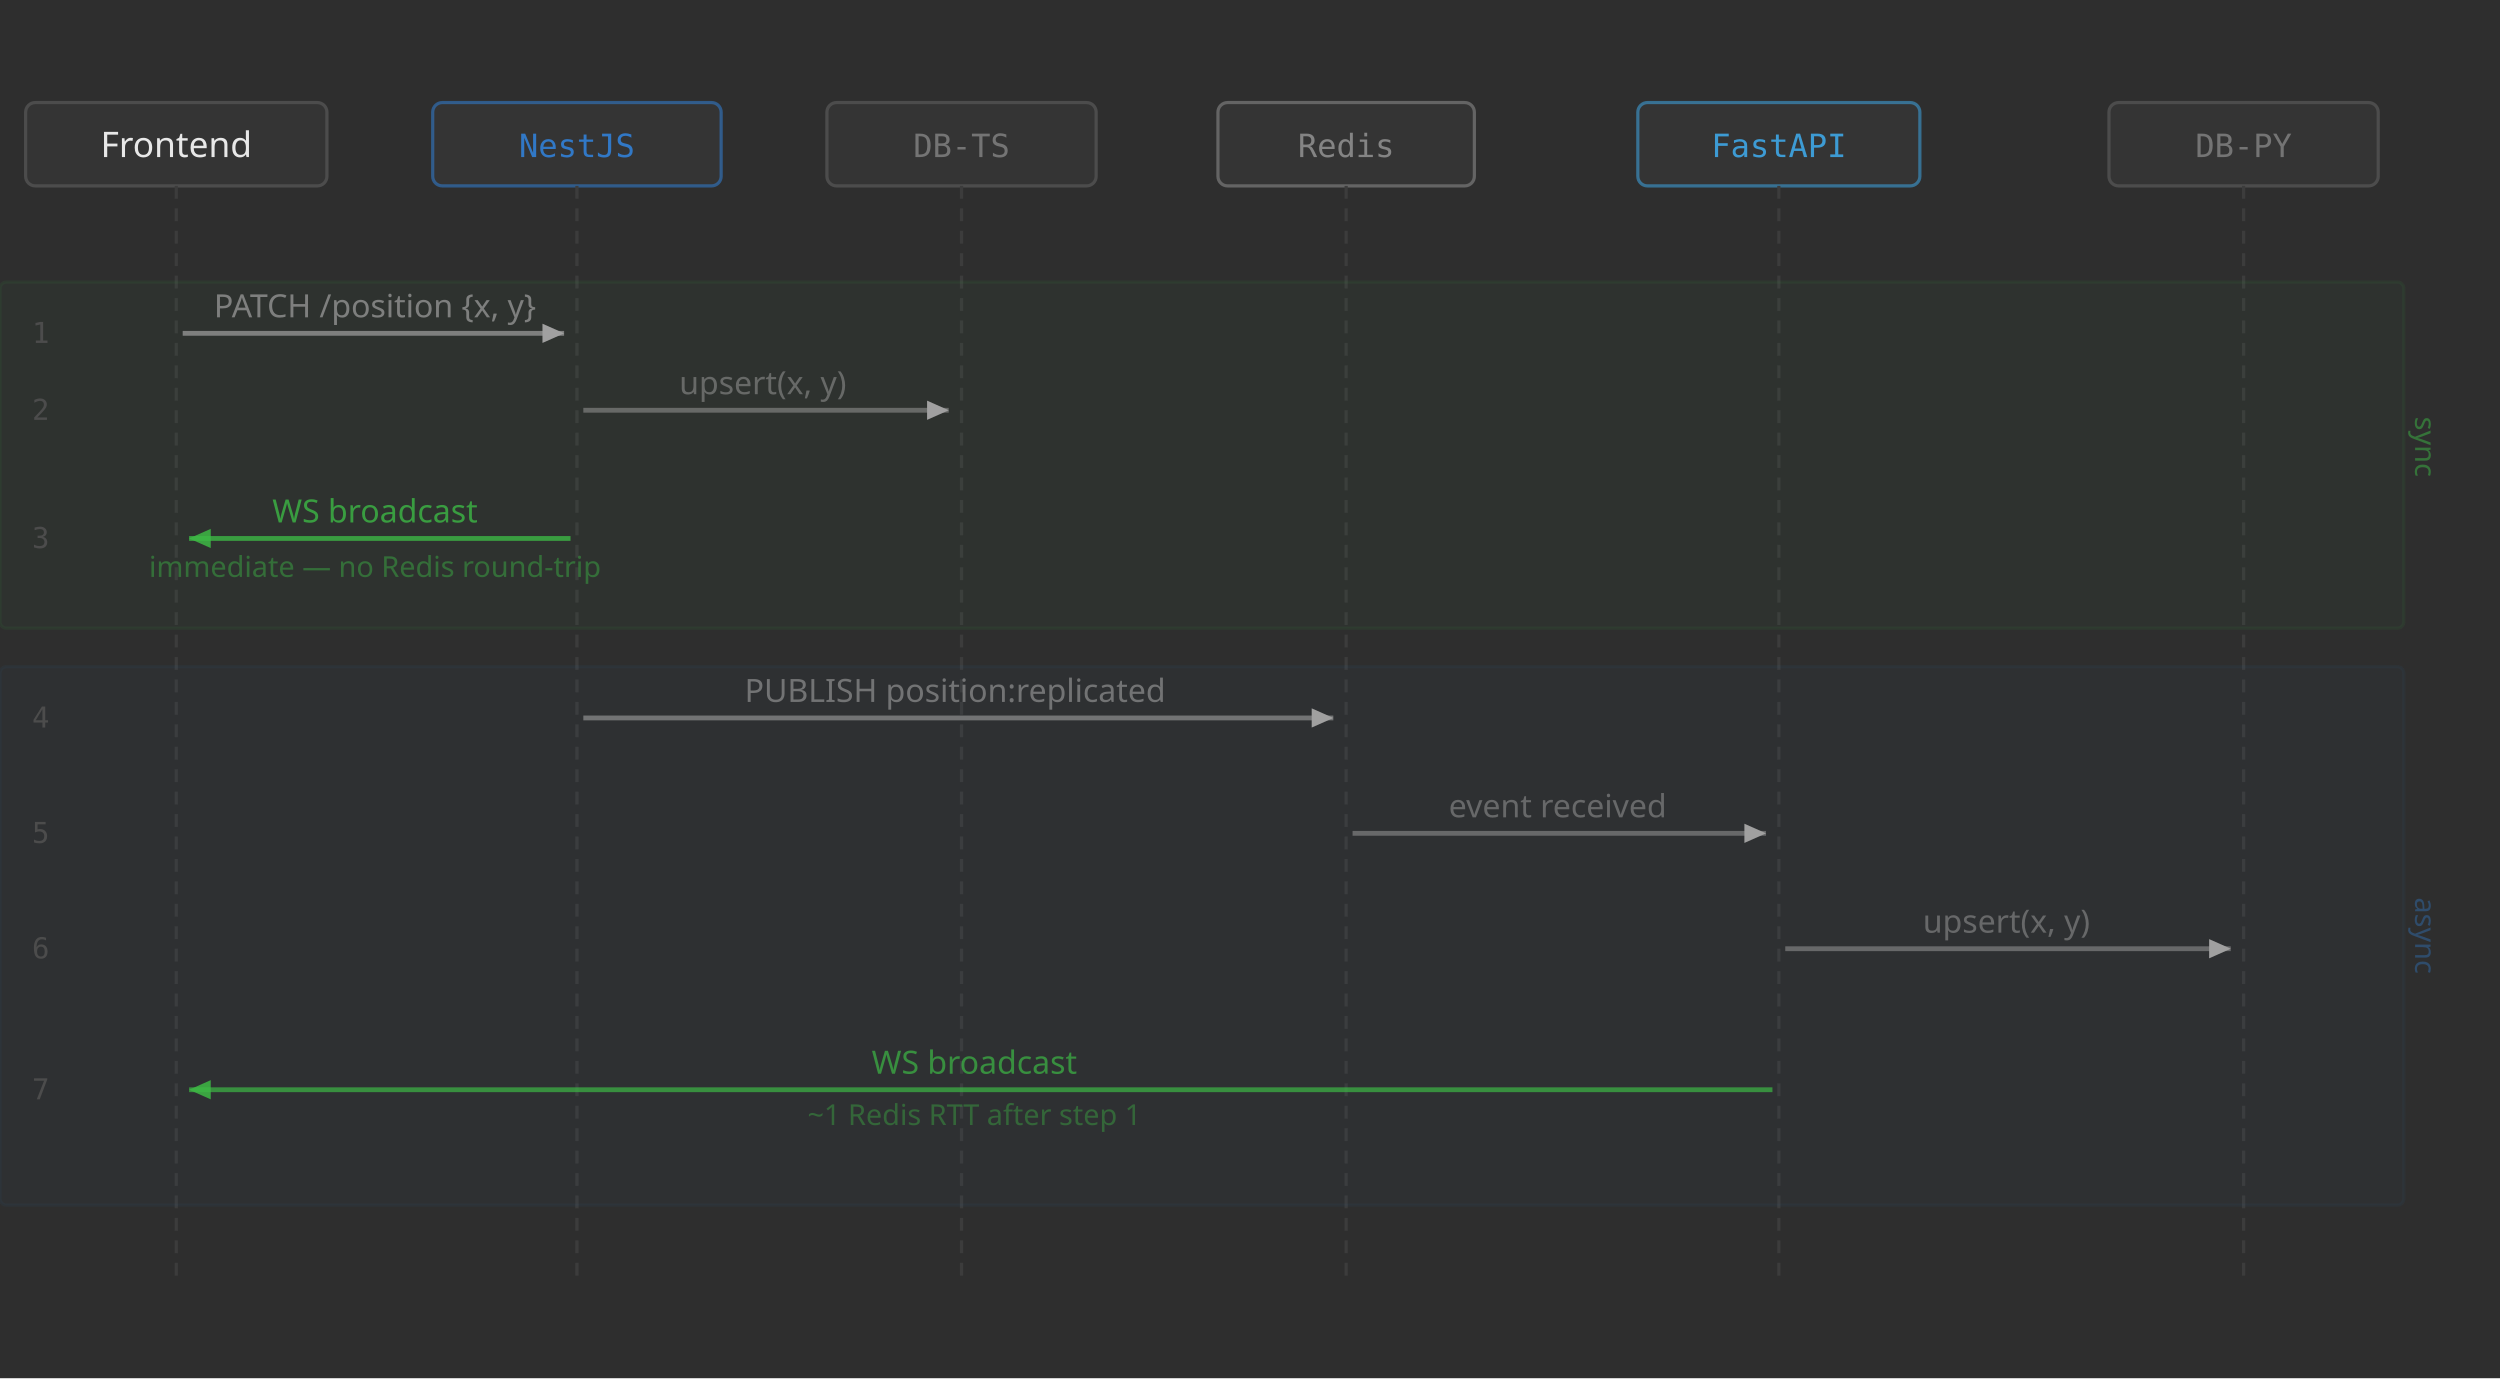
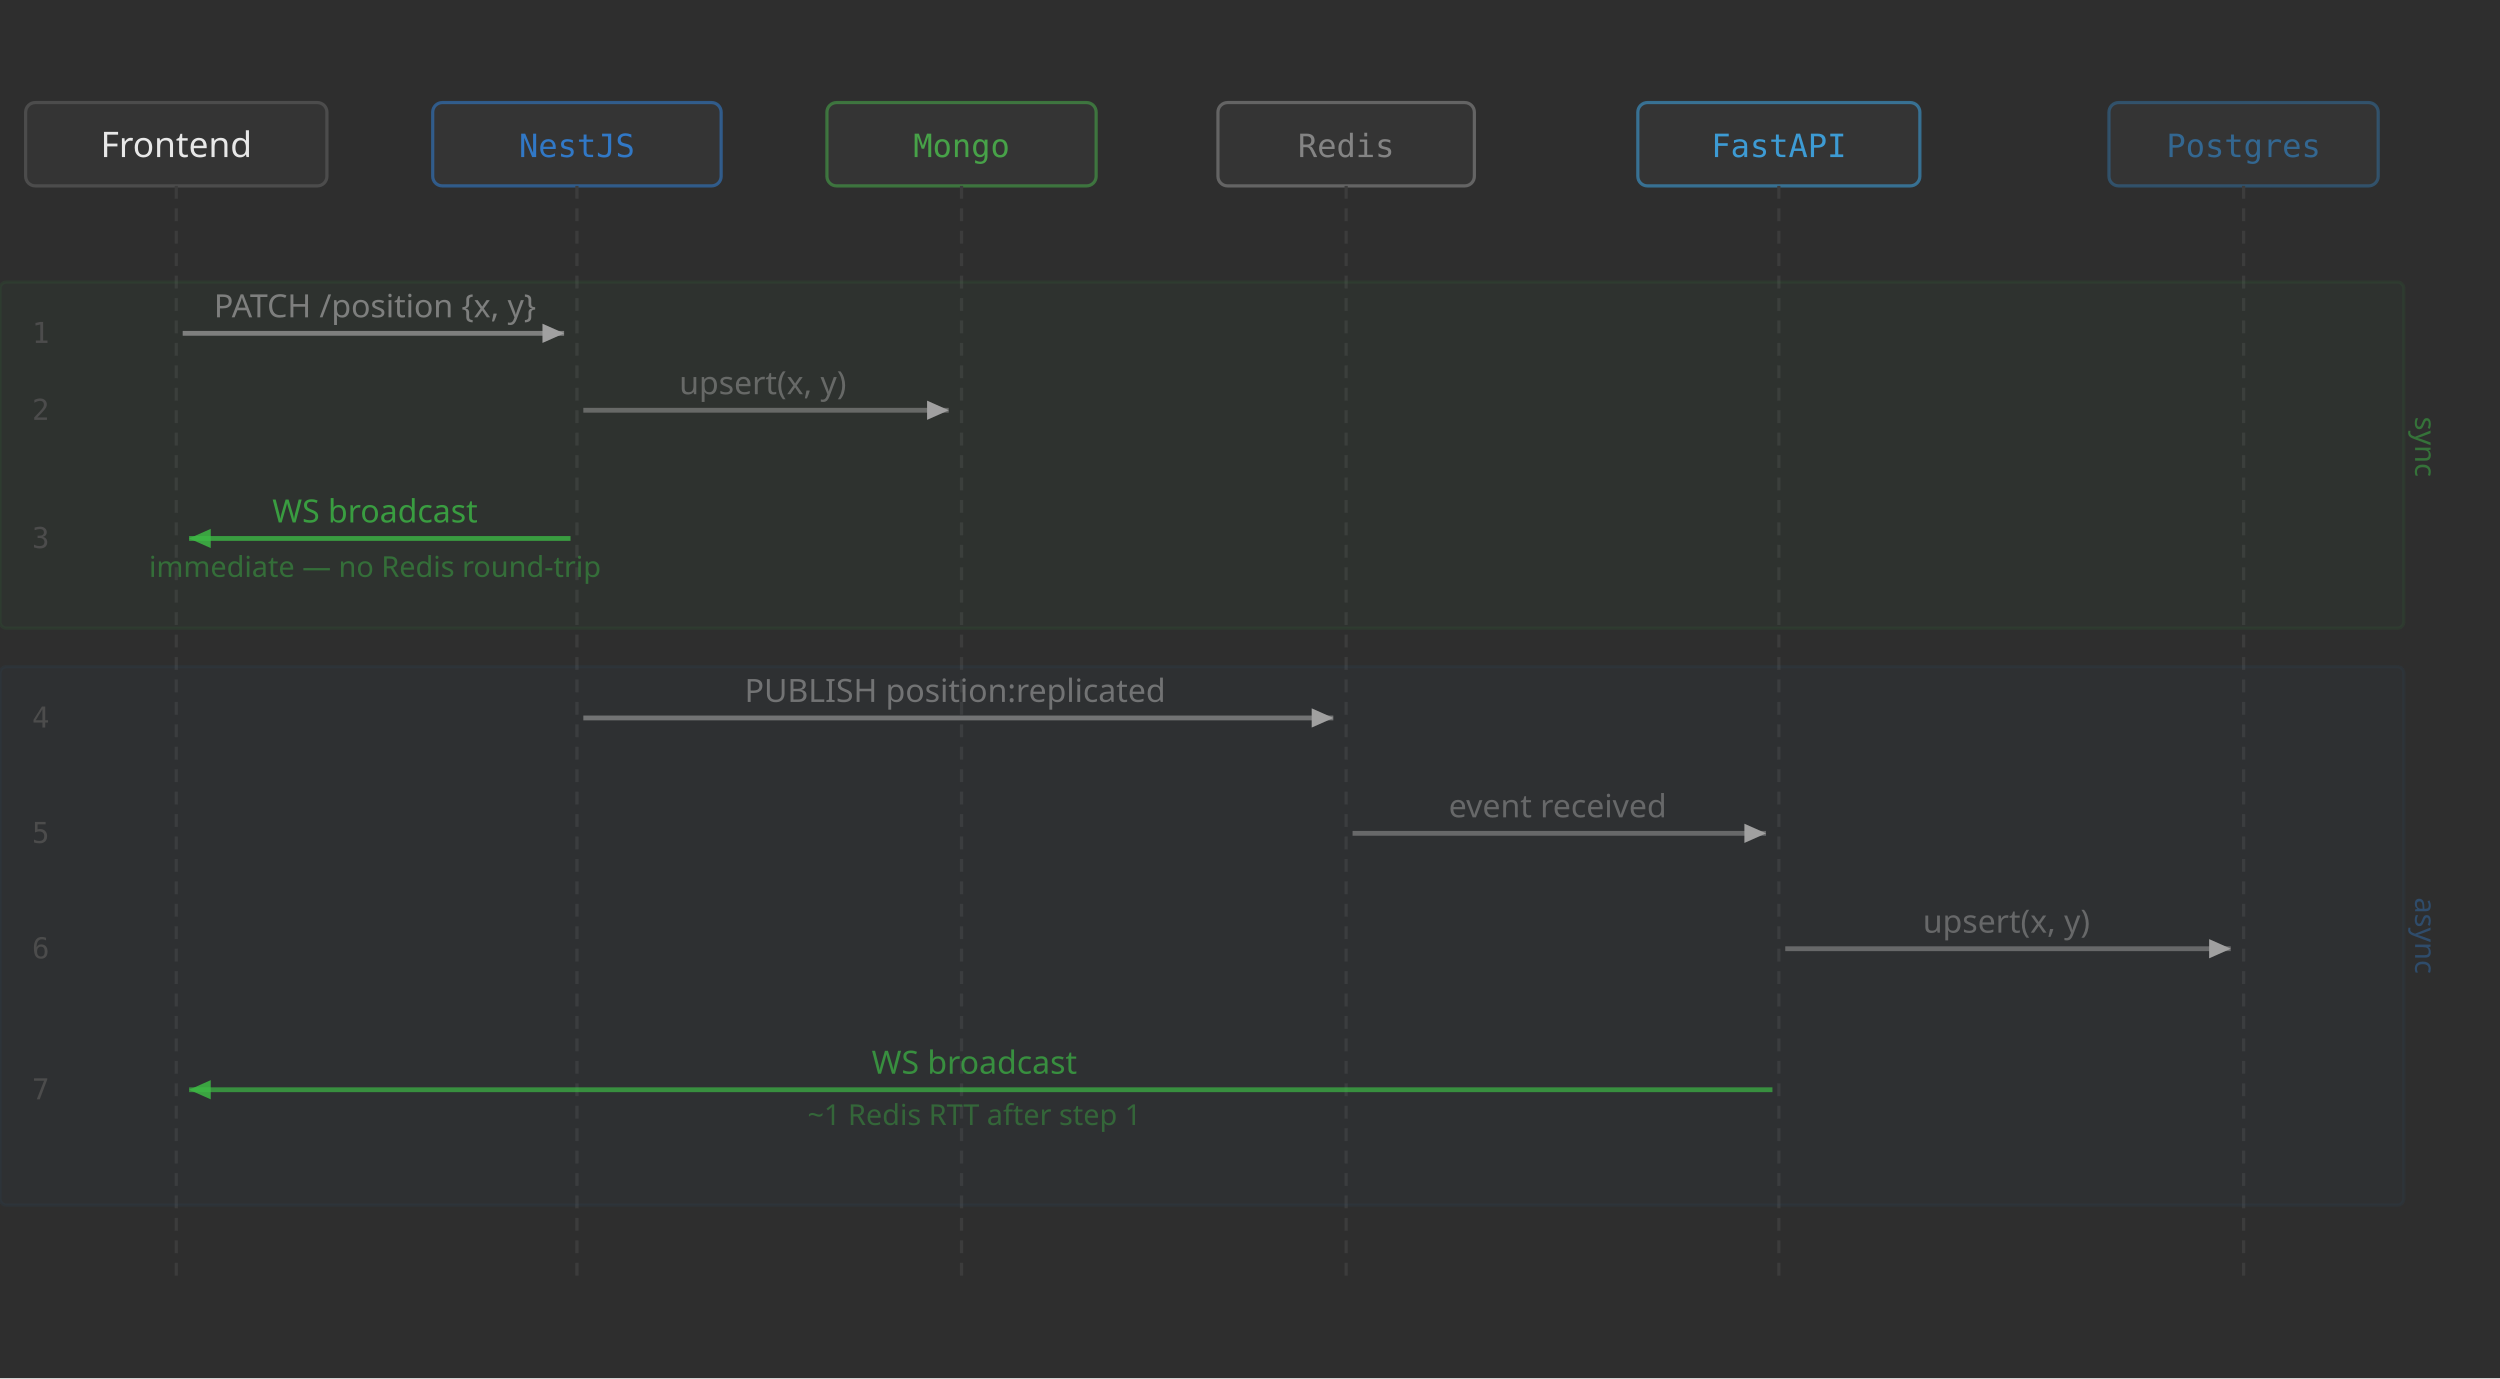
<svg xmlns="http://www.w3.org/2000/svg" viewBox="0 0 780 430" role="img" aria-label="Sequence diagram: normal write flow">
  <style>#bg{fill:#2e2e2e}.b{fill:#343434}.tp{fill:#e8e8e8}@media(prefers-color-scheme:light){#bg{fill:#f0f0f0}.b{fill:#f8f8f8}.tp{fill:#111111}}</style>
  <defs>
    <marker id="sq-ah" viewBox="0 0 10 10" refX="9" refY="5" markerWidth="5" markerHeight="5" orient="auto">
      <path d="M0,1 L9,5 L0,9 Z" fill="#a0a0a0" />
    </marker>
    <marker id="sq-ah-g" viewBox="0 0 10 10" refX="9" refY="5" markerWidth="5" markerHeight="5" orient="auto">
      <path d="M0,1 L9,5 L0,9 Z" fill="#3db845" fill-opacity="0.85" />
    </marker>
    <marker id="sq-ah-b" viewBox="0 0 10 10" refX="9" refY="5" markerWidth="5" markerHeight="5" orient="auto">
      <path d="M0,1 L9,5 L0,9 Z" fill="#3178c6" fill-opacity="0.85" />
    </marker>
  </defs>
  <rect id="bg" width="780" height="430" fill="#2e2e2e" />
  <rect x="8" y="32" width="94" height="26" rx="3" class="b" fill="#343434" stroke="#4c4c4c" />
  <text x="55" y="49" text-anchor="middle" class="tp" fill="#e8e8e8" font-family="system-ui,sans-serif" font-size="11">Frontend</text>
  <rect x="135" y="32" width="90" height="26" rx="3" class="b" fill="#343434" stroke="#3178c6" stroke-opacity="0.6" />
  <text x="180" y="49" text-anchor="middle" fill="#3178c6" font-family="ui-monospace,Consolas,monospace" font-size="10" font-weight="500">NestJS</text>
-   <rect x="258" y="32" width="84" height="26" rx="3" class="b" fill="#343434" stroke="#4c4c4c" />
-   <text x="300" y="49" text-anchor="middle" fill="#747474" font-family="ui-monospace,Consolas,monospace" font-size="10">DB-TS</text>
+   <rect x="258" y="32" width="84" height="26" rx="3" class="b" fill="#343434" stroke="#47A248" stroke-opacity="0.6" />
+   <text x="300" y="49" text-anchor="middle" fill="#47A248" font-family="ui-monospace,Consolas,monospace" font-size="10">Mongo</text>
  <rect x="380" y="32" width="80" height="26" rx="3" class="b" fill="#343434" stroke="#646464" />
  <text x="420" y="49" text-anchor="middle" fill="#848484" font-family="ui-monospace,Consolas,monospace" font-size="10">Redis</text>
  <rect x="511" y="32" width="88" height="26" rx="3" class="b" fill="#343434" stroke="#3d9bd4" stroke-opacity="0.6" />
  <text x="555" y="49" text-anchor="middle" fill="#3d9bd4" font-family="ui-monospace,Consolas,monospace" font-size="10" font-weight="500">FastAPI</text>
-   <rect x="658" y="32" width="84" height="26" rx="3" class="b" fill="#343434" stroke="#4c4c4c" />
-   <text x="700" y="49" text-anchor="middle" fill="#747474" font-family="ui-monospace,Consolas,monospace" font-size="10">DB-PY</text>
+   <rect x="658" y="32" width="84" height="26" rx="3" class="b" fill="#343434" stroke="#336791" stroke-opacity="0.6" />
+   <text x="700" y="49" text-anchor="middle" fill="#336791" font-family="ui-monospace,Consolas,monospace" font-size="10">Postgres</text>
  <line x1="55" y1="58" x2="55" y2="400" stroke="#3c3c3c" stroke-width="1" stroke-dasharray="4,3" />
  <line x1="180" y1="58" x2="180" y2="400" stroke="#3c3c3c" stroke-width="1" stroke-dasharray="4,3" />
  <line x1="300" y1="58" x2="300" y2="400" stroke="#3c3c3c" stroke-width="1" stroke-dasharray="4,3" />
  <line x1="420" y1="58" x2="420" y2="400" stroke="#3c3c3c" stroke-width="1" stroke-dasharray="4,3" />
  <line x1="555" y1="58" x2="555" y2="400" stroke="#3c3c3c" stroke-width="1" stroke-dasharray="4,3" />
  <line x1="700" y1="58" x2="700" y2="400" stroke="#3c3c3c" stroke-width="1" stroke-dasharray="4,3" />
  <rect x="0" y="88" width="750" height="108" rx="2" fill="#3db845" fill-opacity="0.03" stroke="#3db845" stroke-opacity="0.08" stroke-width="1" />
  <text x="757" y="130" fill="#3db845" fill-opacity="0.5" font-family="system-ui,sans-serif" font-size="9" writing-mode="vertical-rl">sync</text>
  <rect x="0" y="208" width="750" height="168" rx="2" fill="#3178c6" fill-opacity="0.03" stroke="#3178c6" stroke-opacity="0.06" stroke-width="1" />
  <text x="757" y="280" fill="#3178c6" fill-opacity="0.4" font-family="system-ui,sans-serif" font-size="9" writing-mode="vertical-rl">async</text>
  <line x1="57" y1="104" x2="176" y2="104" stroke="#a0a0a0" stroke-opacity="0.7" stroke-width="1.5" marker-end="url(#sq-ah)" />
  <text x="117" y="99" text-anchor="middle" fill="#a0a0a0" fill-opacity="0.7" font-family="system-ui,sans-serif" font-size="10">PATCH /position {x, y}</text>
  <line x1="182" y1="128" x2="296" y2="128" stroke="#a0a0a0" stroke-opacity="0.5" stroke-width="1.5" marker-end="url(#sq-ah)" />
  <text x="238" y="123" text-anchor="middle" fill="#a0a0a0" fill-opacity="0.5" font-family="system-ui,sans-serif" font-size="10">upsert(x, y)</text>
  <line x1="178" y1="168" x2="59" y2="168" stroke="#3db845" stroke-opacity="0.8" stroke-width="1.5" marker-end="url(#sq-ah-g)" />
  <text x="117" y="163" text-anchor="middle" fill="#3db845" fill-opacity="0.8" font-family="system-ui,sans-serif" font-size="10">WS broadcast</text>
  <text x="117" y="180" text-anchor="middle" fill="#3db845" fill-opacity="0.45" font-family="system-ui,sans-serif" font-size="9">immediate — no Redis round-trip</text>
  <line x1="182" y1="224" x2="416" y2="224" stroke="#a0a0a0" stroke-opacity="0.6" stroke-width="1.5" marker-end="url(#sq-ah)" />
  <text x="298" y="219" text-anchor="middle" fill="#a0a0a0" fill-opacity="0.6" font-family="system-ui,sans-serif" font-size="10">PUBLISH position:replicated</text>
  <line x1="422" y1="260" x2="551" y2="260" stroke="#a0a0a0" stroke-opacity="0.5" stroke-width="1.5" marker-end="url(#sq-ah)" />
  <text x="486" y="255" text-anchor="middle" fill="#a0a0a0" fill-opacity="0.5" font-family="system-ui,sans-serif" font-size="10">event received</text>
  <line x1="557" y1="296" x2="696" y2="296" stroke="#a0a0a0" stroke-opacity="0.5" stroke-width="1.5" marker-end="url(#sq-ah)" />
  <text x="626" y="291" text-anchor="middle" fill="#a0a0a0" fill-opacity="0.5" font-family="system-ui,sans-serif" font-size="10">upsert(x, y)</text>
  <line x1="553" y1="340" x2="59" y2="340" stroke="#3db845" stroke-opacity="0.7" stroke-width="1.5" marker-end="url(#sq-ah-g)" />
  <text x="304" y="335" text-anchor="middle" fill="#3db845" fill-opacity="0.7" font-family="system-ui,sans-serif" font-size="10">WS broadcast</text>
  <text x="304" y="351" text-anchor="middle" fill="#3db845" fill-opacity="0.4" font-family="system-ui,sans-serif" font-size="9">~1 Redis RTT after step 1</text>
  <text x="10" y="107" fill="#4c4c4c" font-family="ui-monospace,Consolas,monospace" font-size="9">1</text>
  <text x="10" y="131" fill="#4c4c4c" font-family="ui-monospace,Consolas,monospace" font-size="9">2</text>
  <text x="10" y="171" fill="#4c4c4c" font-family="ui-monospace,Consolas,monospace" font-size="9">3</text>
  <text x="10" y="227" fill="#4c4c4c" font-family="ui-monospace,Consolas,monospace" font-size="9">4</text>
  <text x="10" y="263" fill="#4c4c4c" font-family="ui-monospace,Consolas,monospace" font-size="9">5</text>
  <text x="10" y="299" fill="#4c4c4c" font-family="ui-monospace,Consolas,monospace" font-size="9">6</text>
  <text x="10" y="343" fill="#4c4c4c" font-family="ui-monospace,Consolas,monospace" font-size="9">7</text>
</svg>
